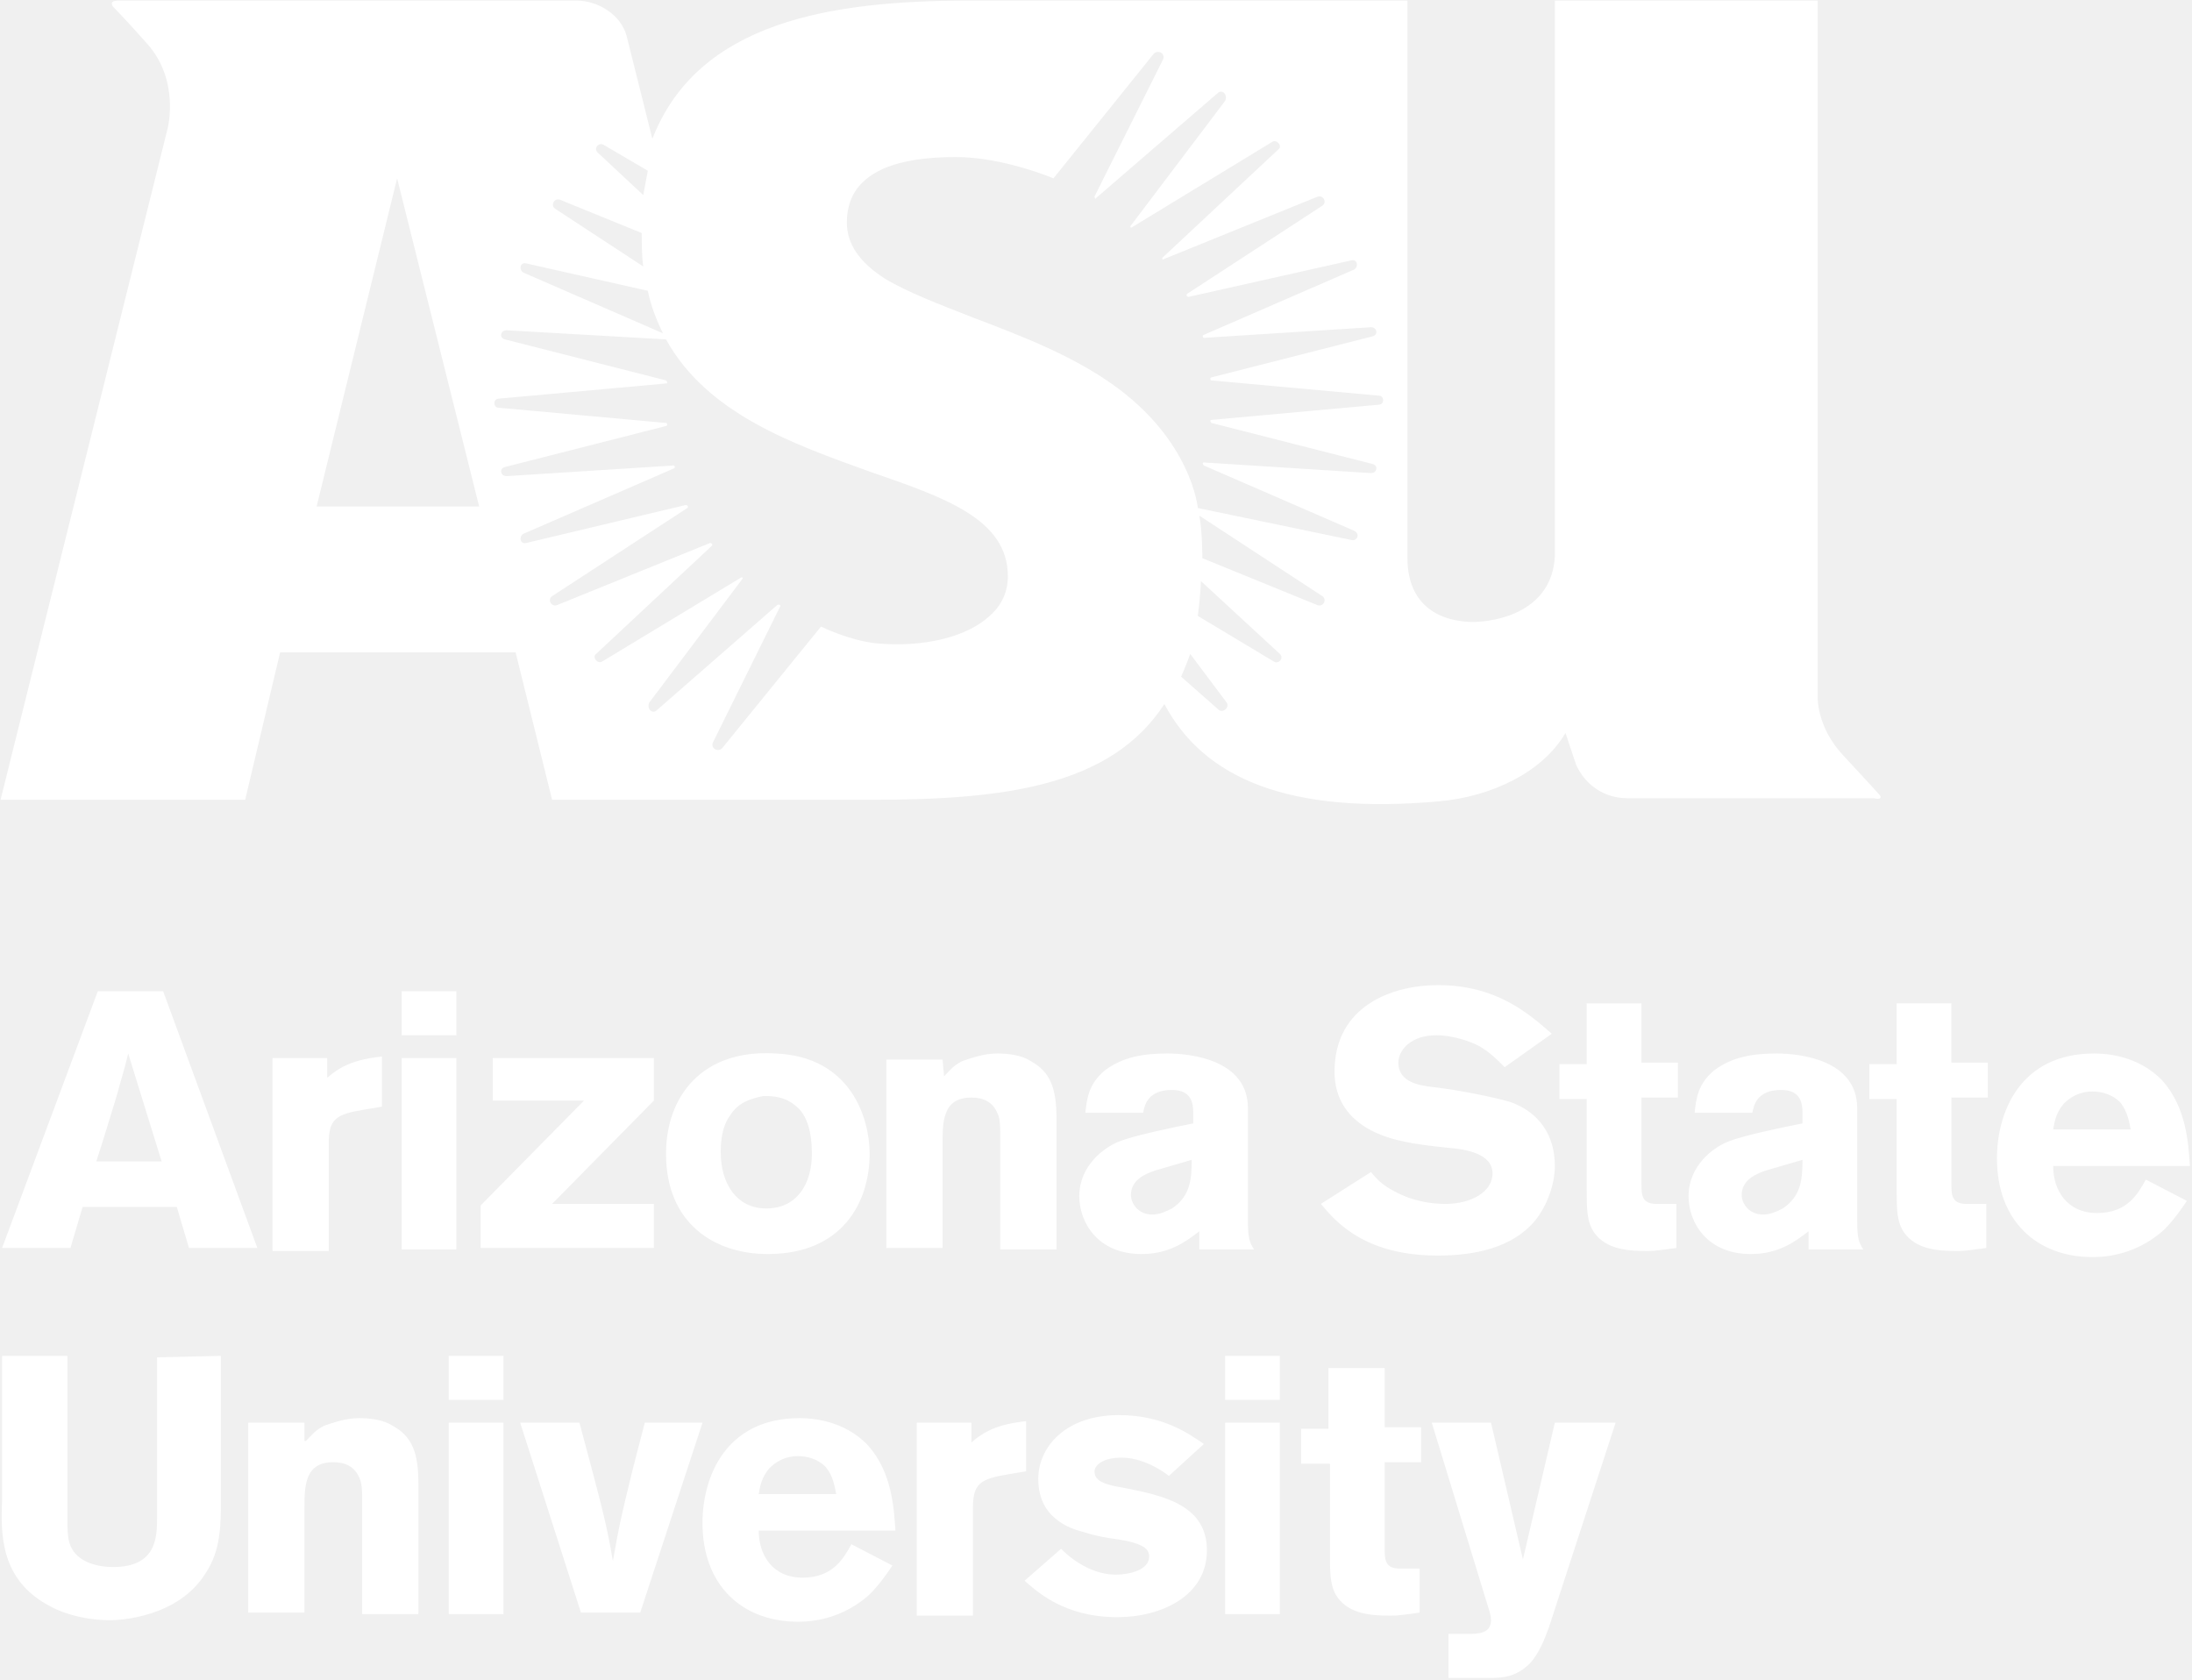
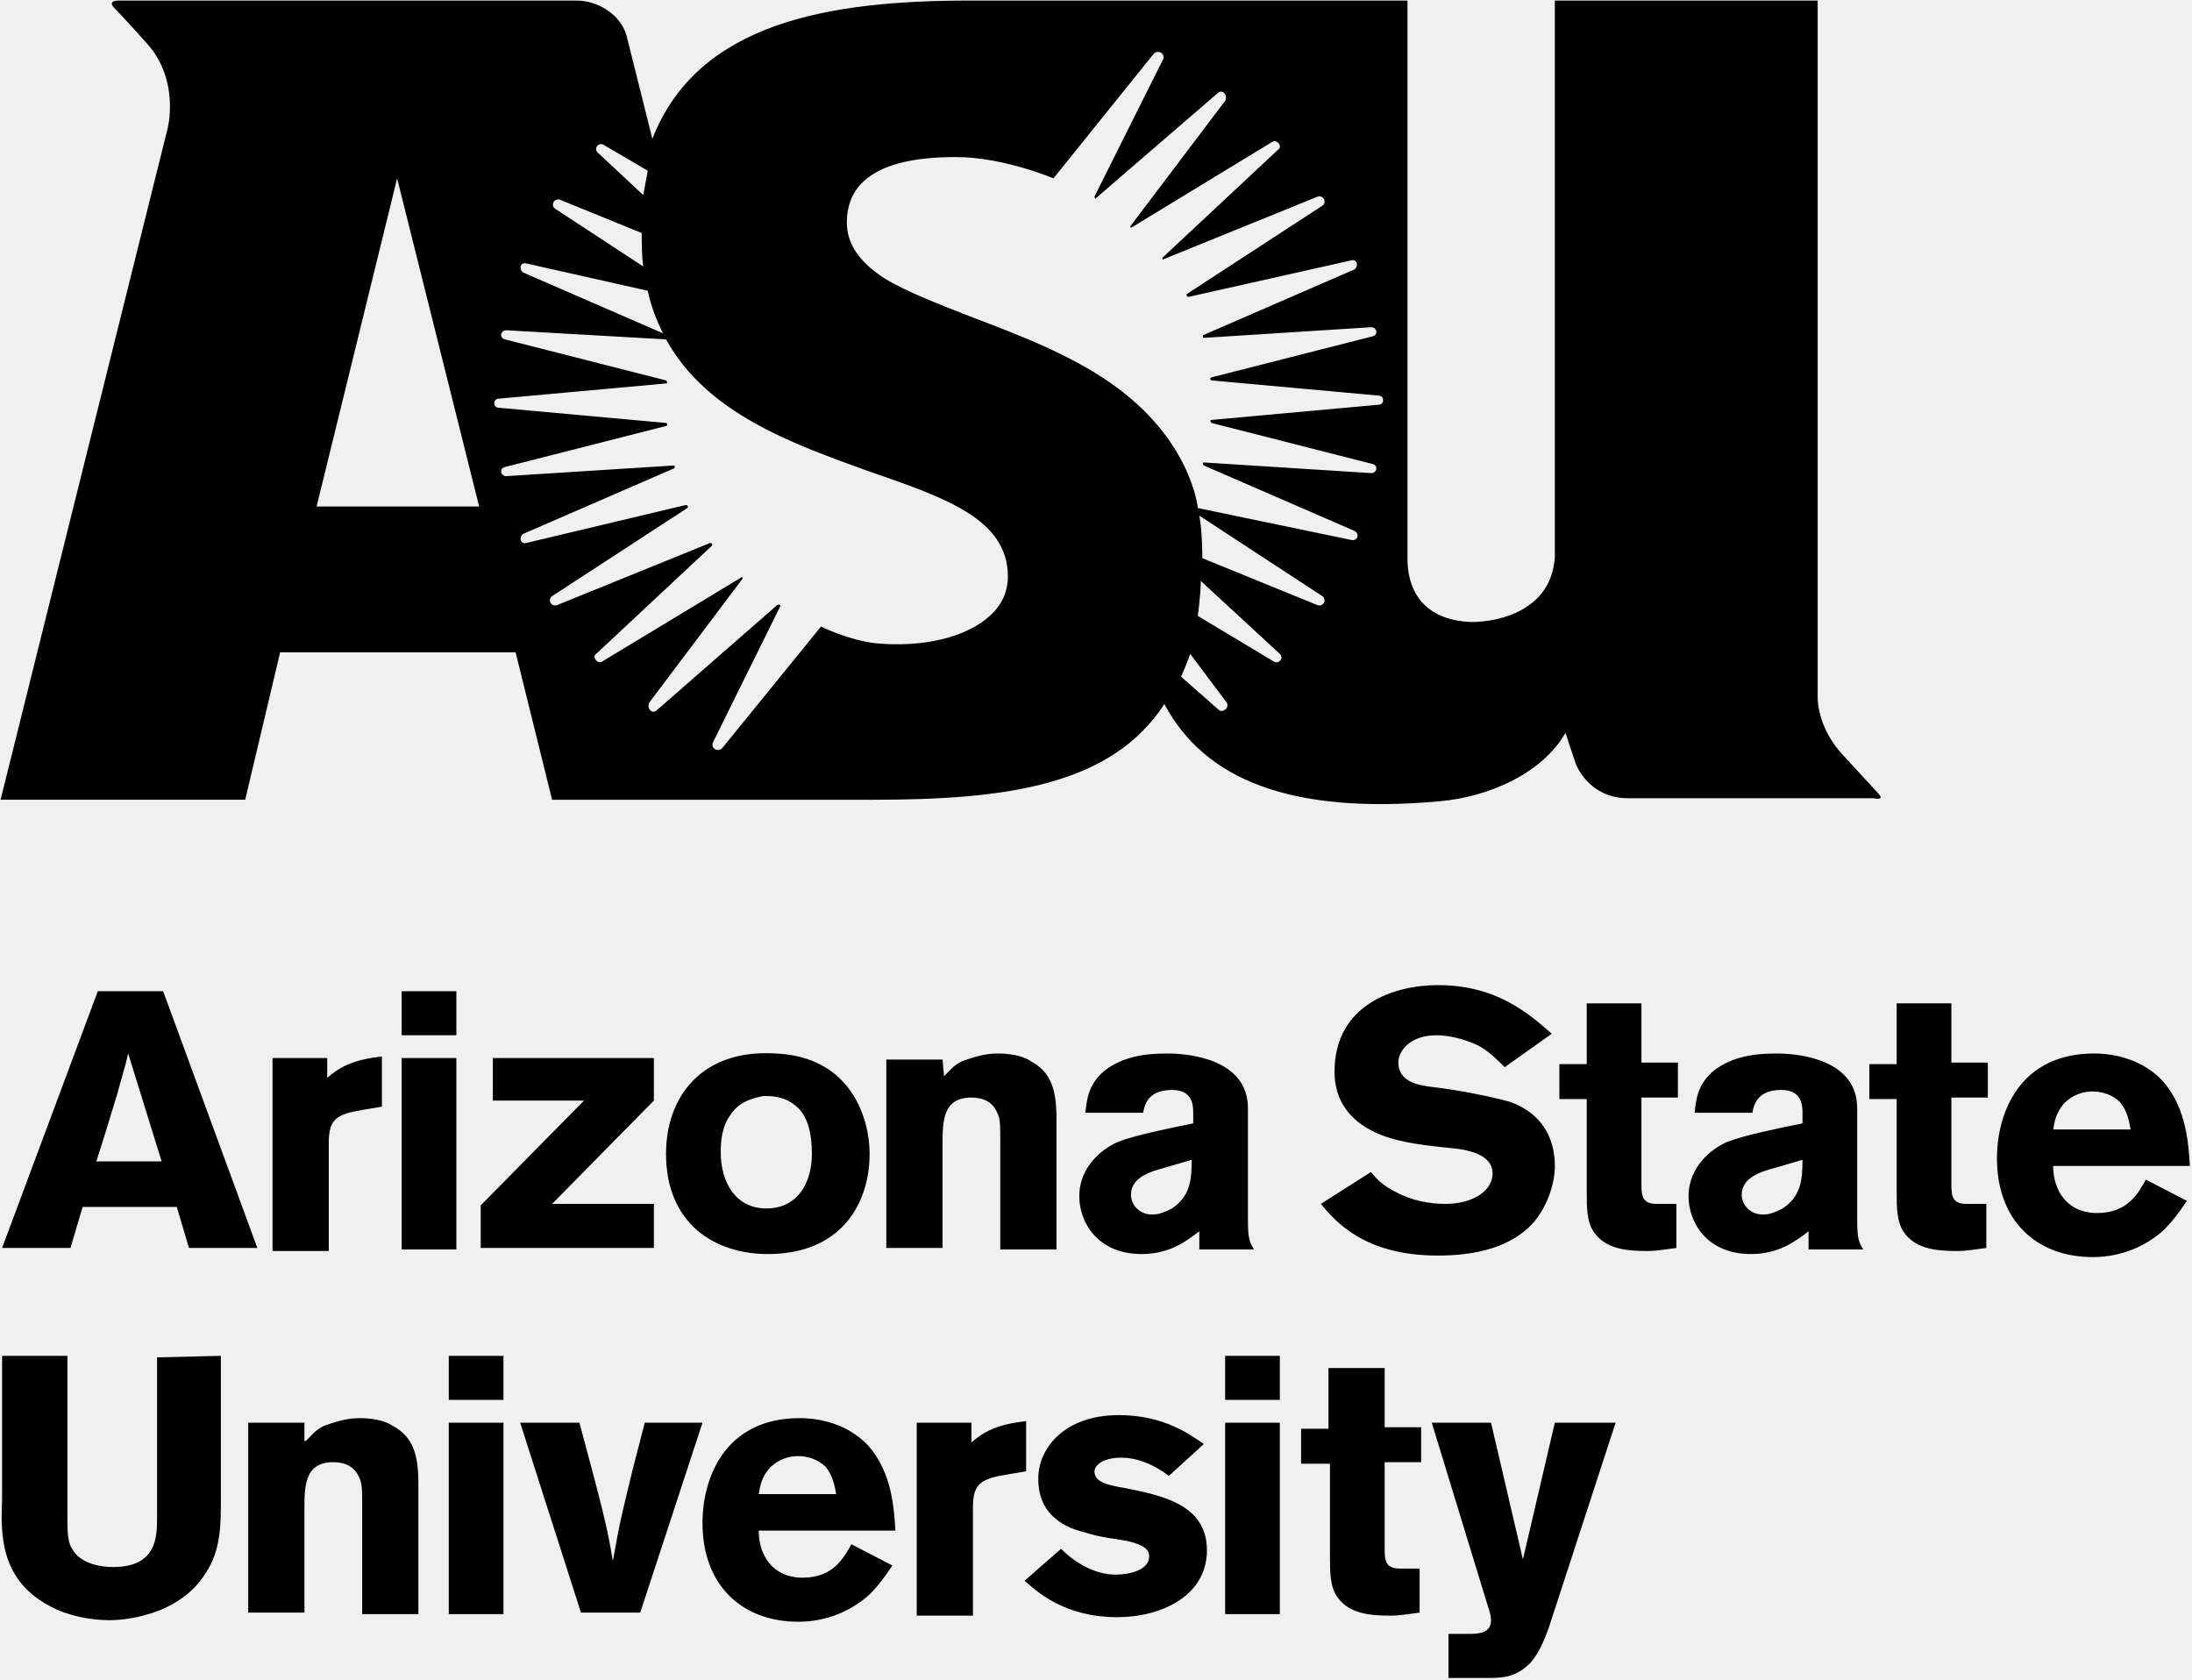
- <svg xmlns="http://www.w3.org/2000/svg" fill="white" width="398" height="305" viewBox="0 0 398 305">
+ <svg xmlns="http://www.w3.org/2000/svg" width="398" height="305" viewBox="0 0 398 305">
  <g transform="translate(-1 -1)">
    <g transform="translate(0 179.31)">
      <path d="M30.62 1.655l17.104 46.62H35.31l-2.207-7.447H16l-2.207 7.448H1.38l17.38-46.62H30.62zm-6.344 11.31c-.552 2.483-1.38 4.966-1.931 7.173-1.104 3.586-2.759 9.103-3.862 12.414h11.862l-6.07-19.586zm36.138 4.414c2.207-1.93 4.69-3.31 9.93-3.862v9.104l-3.31.551c-4.965.828-6.344 1.656-6.344 6.07v19.586H50.483V13.793h9.93v3.586zM73.93 1.655h9.931v8h-9.931v-8zm0 12.138h9.931v34.759h-9.931V13.793z" />
      <path d="M90.207 13.793L119.724 13.793 119.724 21.517 101.241 40.276 119.724 40.276 119.724 48.276 88.276 48.276 88.276 40.552 107.034 21.517 90.483 21.517 90.483 13.793z" />
      <path d="M158.897 31.172c0 8.828-4.966 18.207-18.483 18.207-9.655 0-18.483-5.517-18.483-18.207 0-10.482 6.62-19.034 19.862-18.206 13.793.551 17.104 11.862 17.104 18.206zm-25.38-6.896c-1.38 1.93-1.655 4.414-1.655 6.62 0 5.518 2.759 10.207 8.276 10.207 5.517 0 8.276-4.413 8.276-9.93 0-3.863-.828-6.897-2.759-8.552-2.207-1.931-4.414-1.931-6.069-1.931-2.758.551-4.69 1.379-6.069 3.586zm38.897-7.173c1.103-1.103 1.655-1.93 3.31-2.758 1.655-.552 3.862-1.38 6.345-1.38 1.931 0 4.414.276 6.069 1.38 3.586 1.93 4.69 4.965 4.69 10.483v23.724H182.62V28.966c0-3.035 0-4.138-.552-5.242-.828-1.93-2.483-2.758-4.69-2.758-5.241 0-5.241 4.413-5.241 8.551v18.759H161.93V14.069h10.207l.276 3.034zm25.655 6.621c.276-2.483.552-5.241 3.586-7.724 3.31-2.483 7.173-3.034 11.31-3.034 4.138 0 14.621 1.103 14.621 9.93v20.138c0 3.587.276 4.138 1.104 5.518h-9.931v-3.31c-2.483 1.93-5.518 4.137-10.483 4.137-8 0-11.31-5.793-11.31-10.482 0-5.518 4.413-8.828 7.172-9.931 2.759-1.104 9.38-2.483 13.517-3.31v-1.932c0-1.655-.276-4.138-3.862-4.138-4.414 0-4.965 2.759-5.241 4.138h-10.483zm12.69 10.483c-1.656.552-4.414 1.655-4.414 4.414 0 1.655 1.38 3.586 3.862 3.586 1.38 0 2.483-.552 3.586-1.104 3.31-2.206 3.586-5.24 3.586-8.827l-6.62 1.93zm39.172.276c1.103 1.38 2.207 2.483 4.414 3.586 3.034 1.655 6.345 2.207 9.103 2.207 4.69 0 8.552-2.207 8.552-5.517 0-3.587-4.69-4.414-8.276-4.69-2.483-.276-5.241-.552-7.724-1.103-2.759-.552-12.69-2.76-12.69-12.69C243.31 4.138 254.07.552 262.07.552c10.759 0 16.552 5.241 20.69 8.827l-8.552 6.07c-1.38-1.38-2.759-2.76-4.69-3.863-1.655-.827-4.69-1.93-7.724-1.93-4.69 0-6.896 2.758-6.896 4.965 0 3.586 3.862 4.138 6.069 4.413 4.965.552 11.586 1.932 14.344 2.76 5.242 1.93 8 6.068 8 11.585 0 3.31-1.379 7.173-3.586 9.931-4.138 4.966-11.034 6.345-17.655 6.345-13.241 0-18.483-6.069-21.241-9.38l9.103-5.792zm38.897-30.62h10.206V14.62h6.621v6.345h-6.62v15.448c0 2.207 0 3.862 2.758 3.862h3.586v8c-2.207.276-3.586.552-5.241.552-3.586 0-7.448-.276-9.655-3.31-1.38-1.932-1.38-4.415-1.38-7.725V21.241h-4.965v-6.344h4.965V3.862h-.275zm19.862 19.861c.276-2.483.551-5.241 3.586-7.724 3.31-2.483 7.172-3.034 11.31-3.034 4.138 0 14.62 1.103 14.62 9.93v20.138c0 3.587.277 4.138 1.104 5.518h-9.93v-3.31c-2.483 1.93-5.518 4.137-10.483 4.137-8 0-11.31-5.793-11.31-10.482 0-5.518 4.413-8.828 7.172-9.931 2.758-1.104 9.379-2.483 13.517-3.31v-1.932c0-1.655-.276-4.138-3.862-4.138-4.414 0-4.966 2.759-5.242 4.138H308.69zm12.965 10.483c-1.655.552-4.414 1.655-4.414 4.414 0 1.655 1.38 3.586 3.862 3.586 1.38 0 2.483-.552 3.587-1.104 3.31-2.206 3.586-5.24 3.586-8.827l-6.62 1.93zm23.448-30.345h10.207v10.759h6.621v6.345h-6.62v15.448c0 2.207 0 3.862 2.758 3.862h3.586v8c-2.207.276-3.586.552-5.241.552-3.586 0-7.448-.276-9.655-3.31-1.38-1.932-1.38-4.415-1.38-7.725V21.241h-4.965v-6.344h4.965V3.862h-.276zm52.966 35.862c-1.103 1.655-2.483 3.586-4.138 5.242-3.034 2.758-7.448 4.965-12.965 4.965-10.207 0-17.38-6.62-17.38-17.931 0-8.276 4.138-19.034 17.655-19.034 1.931 0 8 .275 12.414 4.965 4.414 4.966 4.69 11.586 4.966 15.448h-24.828c0 4.414 2.483 8.552 8 8.552 5.517 0 7.448-3.586 8.828-6.069l7.448 3.862zM387.862 26.76c-.276-1.38-.552-3.31-1.931-4.966-1.38-1.38-3.31-1.93-4.965-1.93-2.483 0-4.138 1.103-5.242 2.206-1.38 1.655-1.655 3.034-1.93 4.69h14.068z" />
      <g>
        <path d="M41.103 67.862V94.07c0 4.414 0 9.103-2.758 13.241-4.966 8-15.448 8.552-17.38 8.552-3.586 0-7.724-.828-10.758-2.483-9.104-4.69-9.104-12.965-8.828-19.31V67.862h11.862v29.241c0 2.483 0 4.414.828 5.794 1.38 2.482 4.69 3.31 7.448 3.31 8 0 8-5.517 8-9.104V68.138l11.586-.276zM56.552 83.31c1.103-1.103 1.655-1.93 3.31-2.758 1.655-.552 3.862-1.38 6.345-1.38 1.93 0 4.414.276 6.069 1.38 3.586 1.93 4.69 4.965 4.69 10.482v23.725H66.759V95.172c0-3.034 0-4.138-.552-5.241-.828-1.931-2.483-2.759-4.69-2.759-5.241 0-5.241 4.414-5.241 8.552v18.759H46.069V80h10.207v3.31h.276zm25.93-15.448h9.932v8h-9.931v-8zm0 12.138h9.932v34.759h-9.931V80zm12.966 0h10.759c4.138 15.448 4.965 18.483 6.069 25.103 1.38-7.724 1.655-8.551 3.586-16.551L118.07 80h10.483l-11.31 34.483h-10.76L95.449 80zm67.586 25.931c-1.103 1.655-2.482 3.586-4.137 5.241-3.035 2.759-7.449 4.966-12.966 4.966-10.207 0-17.38-6.62-17.38-17.931 0-8.276 4.139-19.035 17.656-19.035 1.93 0 8 .276 12.414 4.966 4.413 4.965 4.69 11.586 4.965 15.448H138.76c0 4.414 2.482 8.552 8 8.552 5.517 0 7.448-3.586 8.827-6.069l7.448 3.862zm-10.206-12.965c-.276-1.38-.552-3.31-1.931-4.966-1.38-1.38-3.31-1.931-4.966-1.931-2.483 0-4.138 1.103-5.241 2.207-1.38 1.655-1.656 3.034-1.931 4.69h14.069zm24.551-9.38c2.207-1.93 4.69-3.31 9.931-3.862v9.104l-3.31.551c-4.966.828-6.345 1.655-6.345 6.07v19.585h-10.207V80h9.931v3.586zm16.276 19.31c2.759 2.76 6.345 4.69 9.931 4.69 2.483 0 6.07-.827 6.07-3.31 0-1.104-.828-1.655-1.38-1.931-1.655-.828-3.862-1.104-5.793-1.38-1.655-.275-3.035-.551-4.69-1.103-2.207-.552-4.138-1.38-5.793-3.034-1.655-1.656-2.483-3.862-2.483-6.621 0-5.793 4.966-11.586 14.62-11.586 8.277 0 12.966 3.586 15.45 5.241l-6.346 5.793c-3.31-2.483-6.344-3.31-8.551-3.31-3.862 0-4.966 1.655-4.966 2.483 0 1.93 2.207 2.482 5.517 3.034 6.897 1.38 14.897 3.035 14.897 11.31 0 8.276-8.276 12.138-16.276 12.138-9.655 0-14.62-4.69-16.828-6.62l6.621-5.793zm29.793-35.034h9.931v8h-9.93v-8zm0 12.138h9.931v34.759h-9.93V80zm18.759-9.931h10.207v10.759h6.62v6.344h-6.62v15.449c0 2.207 0 3.862 2.758 3.862h3.587v8c-2.207.276-3.587.551-5.242.551-3.586 0-7.448-.275-9.655-3.31-1.38-1.93-1.38-4.414-1.38-7.724V87.448h-5.24v-6.345h4.965V70.07zM294.345 80l-12.138 37.241c-.828 2.207-1.655 4.414-3.31 6.345-2.483 2.483-4.69 2.759-7.449 2.759H264v-8h3.586c1.655 0 4.138 0 4.138-2.483 0-.828-.276-1.655-.552-2.483L260.966 80h10.758l5.793 24.828L283.31 80h11.035z" />
      </g>
    </g>
    <path d="M335.724 138.207c-4.965-5.241-4.69-10.759-4.69-10.759V1.103H283.31V102.07c-.551 9.655-9.93 11.862-15.172 11.862-7.448-.276-11.586-4.414-11.586-11.586V1.103H209.93h-32.828c-25.379 0-49.379 3.863-57.655 25.104l-4.69-18.759c-1.103-3.862-5.24-6.345-9.103-6.345H22.621c-1.104 0-1.655.276-1.104 1.104 0 0 2.207 2.207 6.345 6.896 5.793 6.621 3.586 15.173 3.586 15.173L1.103 146.206h44.414l6.345-26.758h42.759l6.62 26.759h58.207c24 0 43.31-2.483 52.966-17.38 7.172 13.518 22.62 20.139 49.93 17.656 9.38-.828 18.76-5.242 22.897-12.414l1.931 5.793c1.656 3.586 4.966 6.069 9.38 6.069h44.69c1.103.276 1.655 0 .827-.828 0 0-2.483-2.758-6.345-6.896zM110.621 27.31l8 4.69c-.276 1.38-.552 3.034-.828 4.414l-8.276-7.724c-.827-.828.276-1.931 1.104-1.38zm-8 9.931l14.896 6.07c0 1.655 0 4.137.276 6.068l-16-10.482c-.827-.552-.276-1.931.828-1.656zm-6.07 11.587l22.07 4.965c.551 2.759 1.655 5.517 2.758 7.724L96 50.483c-.828-.552-.552-1.931.552-1.655zM58.484 92.966l14.62-59.587L88 92.966H58.483zm122.207 19.862c-4.138 3.862-12.138 5.793-20.69 4.965-4.966-.552-9.931-3.034-9.931-3.034l-17.931 22.069c-.828.827-2.207 0-1.655-1.104l12.138-24.552c.276-.275-.276-.551-.552-.275l-21.793 19.034c-.828.828-1.931-.276-1.38-1.38l16.828-22.344c.276-.276 0-.552-.276-.276l-25.103 15.172c-.828.552-1.931-.827-1.104-1.379l20.966-19.586c.276-.276 0-.552-.276-.552l-27.862 11.31c-1.103.276-1.655-1.103-.828-1.655l24.552-16c.276-.275 0-.551-.276-.551l-28.965 6.896c-1.104.276-1.38-1.103-.552-1.655l27.31-11.862c.276 0 .276-.552 0-.552l-30.344 1.931c-1.104 0-1.38-1.379-.276-1.655l29.241-7.448c.276 0 .276-.552 0-.552l-30.345-2.759c-1.103 0-1.103-1.655 0-1.655l30.345-2.758c.276 0 .276-.276 0-.552L92.69 62.621c-1.104-.276-.828-1.655.276-1.655l28.965 1.655c7.448 13.517 23.172 19.034 36.966 24C172.414 91.31 184 95.172 184 105.655c0 2.759-1.103 5.242-3.31 7.173zm41.655 17.103l-6.897-6.069s1.104-2.483 1.655-4.138l6.621 8.828c.552.827-.552 1.93-1.38 1.379zm9.93-8.828l-13.792-8.275s.551-4.138.551-6.345l14.345 13.241c.828.828-.276 1.931-1.103 1.38zm8-10.206l-20.965-8.552s0-4.966-.551-7.724l22.344 14.62c.828.552.276 1.931-.827 1.656zm11.035-36.414l-30.344 2.758c-.276 0-.276.276 0 .552l29.24 7.448c1.104.276.828 1.656-.275 1.656l-30.345-1.931c-.276 0-.276.275 0 .551l27.31 11.862c1.104.552.552 1.931-.551 1.655l-27.862-5.793s-1.104-12.413-15.724-22.62c-7.449-5.242-16.828-8.828-24.828-11.862-6.345-2.483-12.138-4.69-16.276-7.173-4.69-3.034-6.896-6.345-6.896-10.207 0-2.758.827-5.241 2.758-7.172 3.31-3.31 9.104-4.69 17.104-4.69 8.551 0 17.655 3.862 17.655 3.862l18.207-22.62c.827-.828 2.207 0 1.655 1.103L199.724 36.69c0 .276.276.551.276.276l22.069-19.035c.828-.828 1.931.276 1.38 1.38l-17.104 22.62c-.276.276 0 .552.276.276L232 26.759c.828-.552 1.931.827 1.103 1.379l-20.965 19.586c-.276.276 0 .552.276.276l27.862-11.31c1.103-.276 1.655 1.103.827 1.655l-24.551 16c-.276.276 0 .552.276.552l29.517-6.621c1.103-.276 1.38 1.103.552 1.655l-27.31 11.862c-.277 0-.277.552 0 .552l30.344-1.931c1.103 0 1.38 1.38.276 1.655l-29.241 7.448c-.276 0-.276.552 0 .552l30.344 2.759c1.104 0 1.104 1.655 0 1.655z" />
  </g>
</svg>
